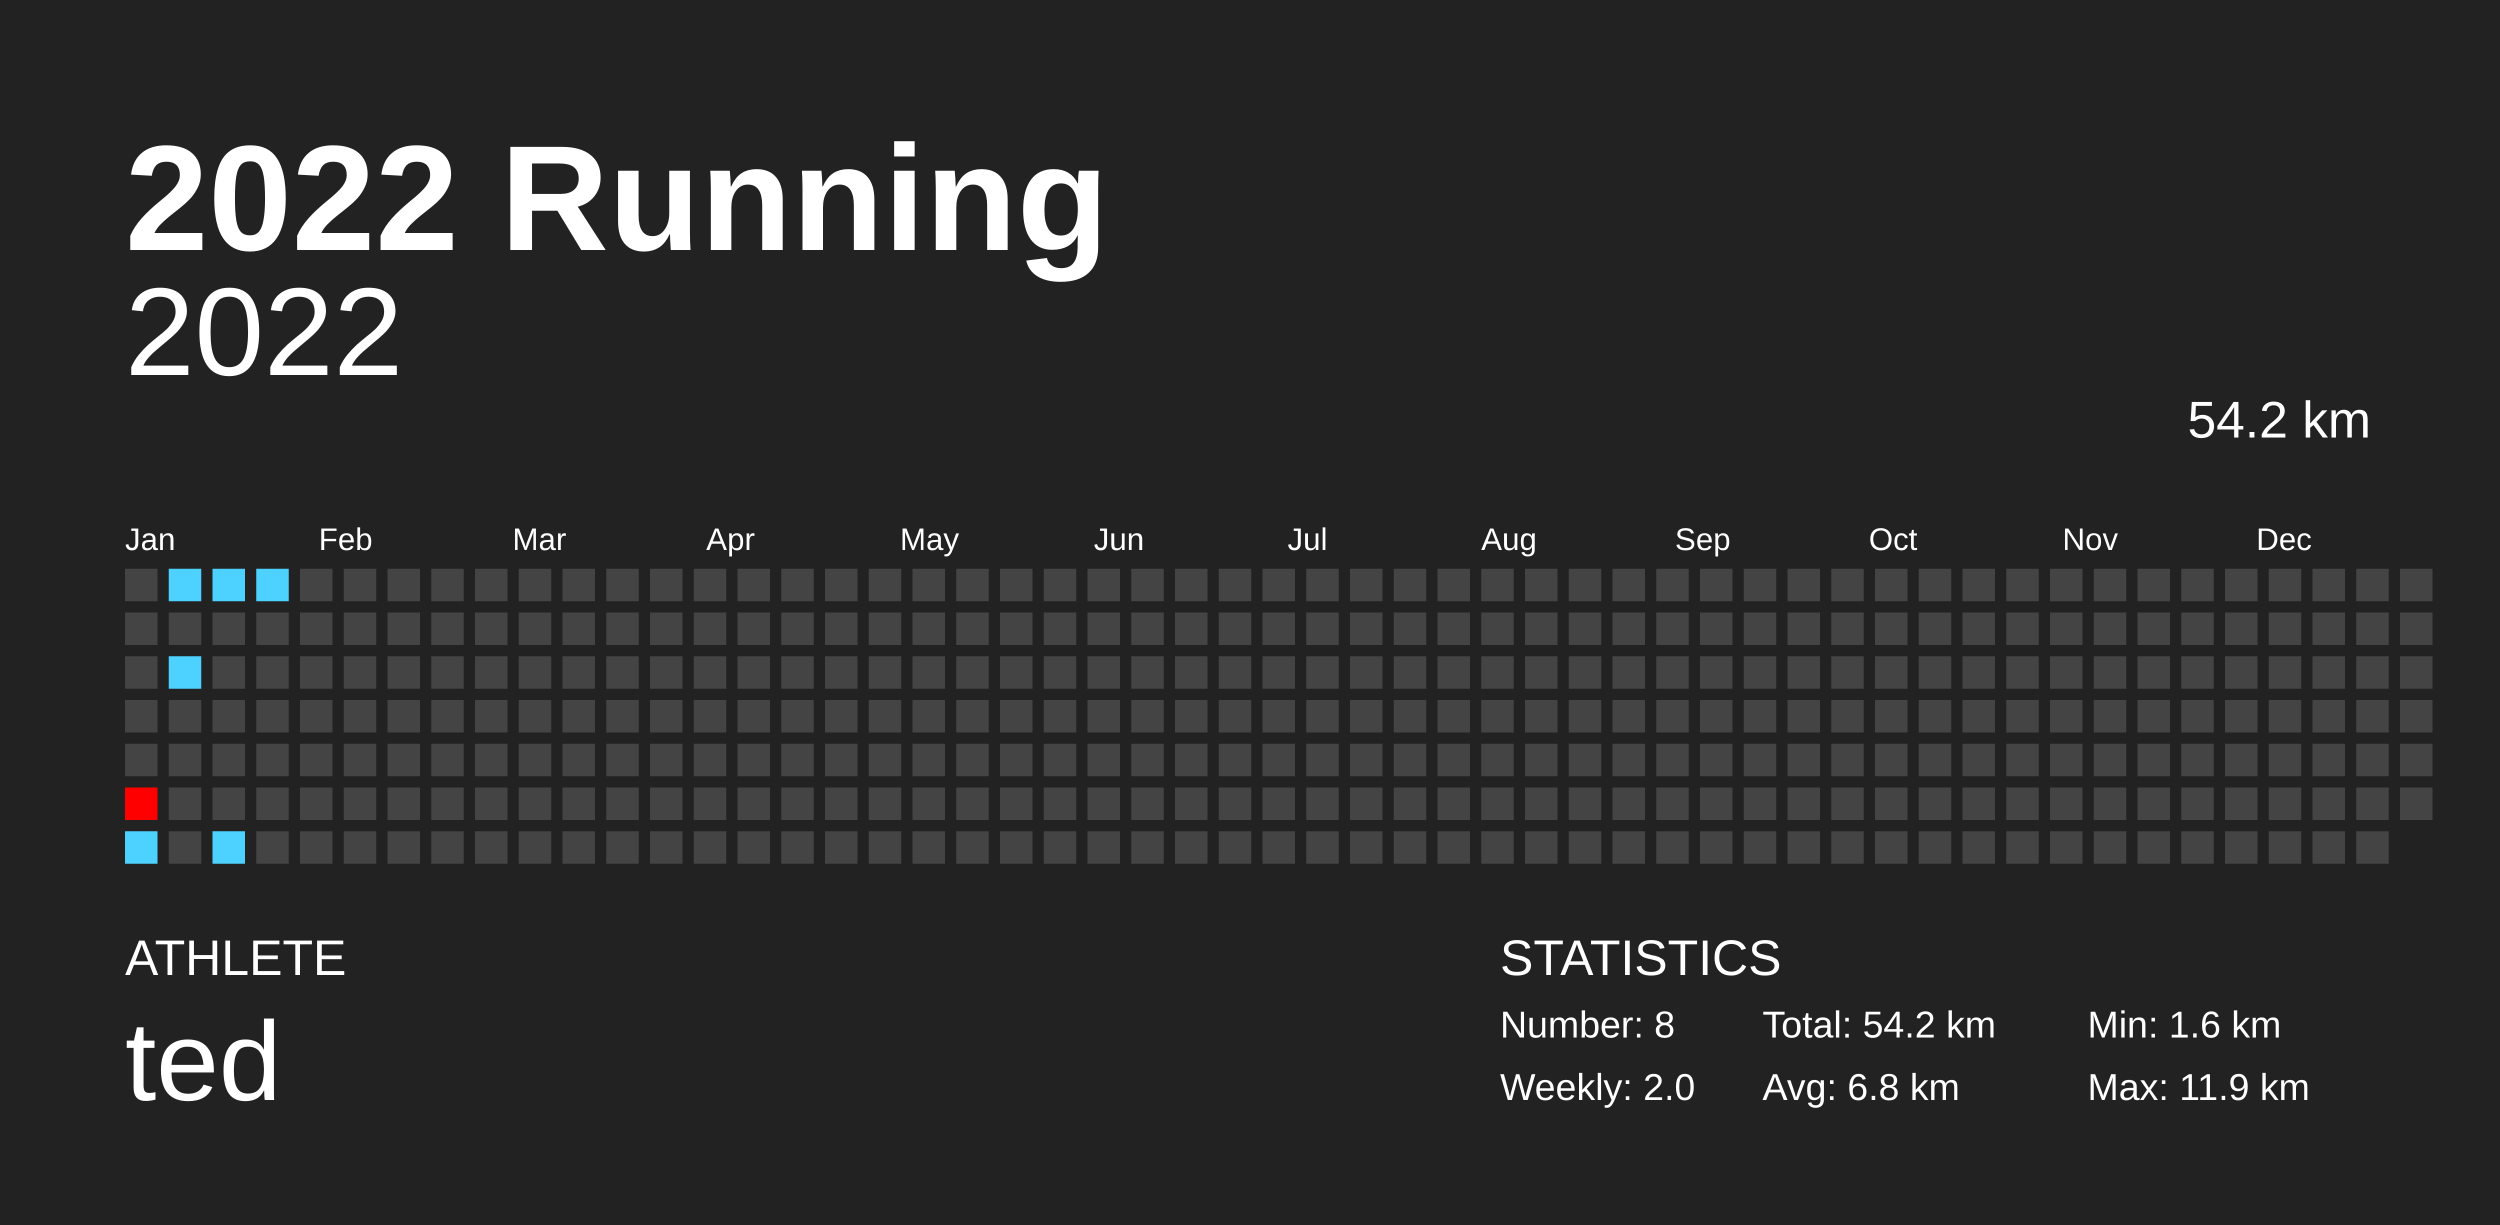
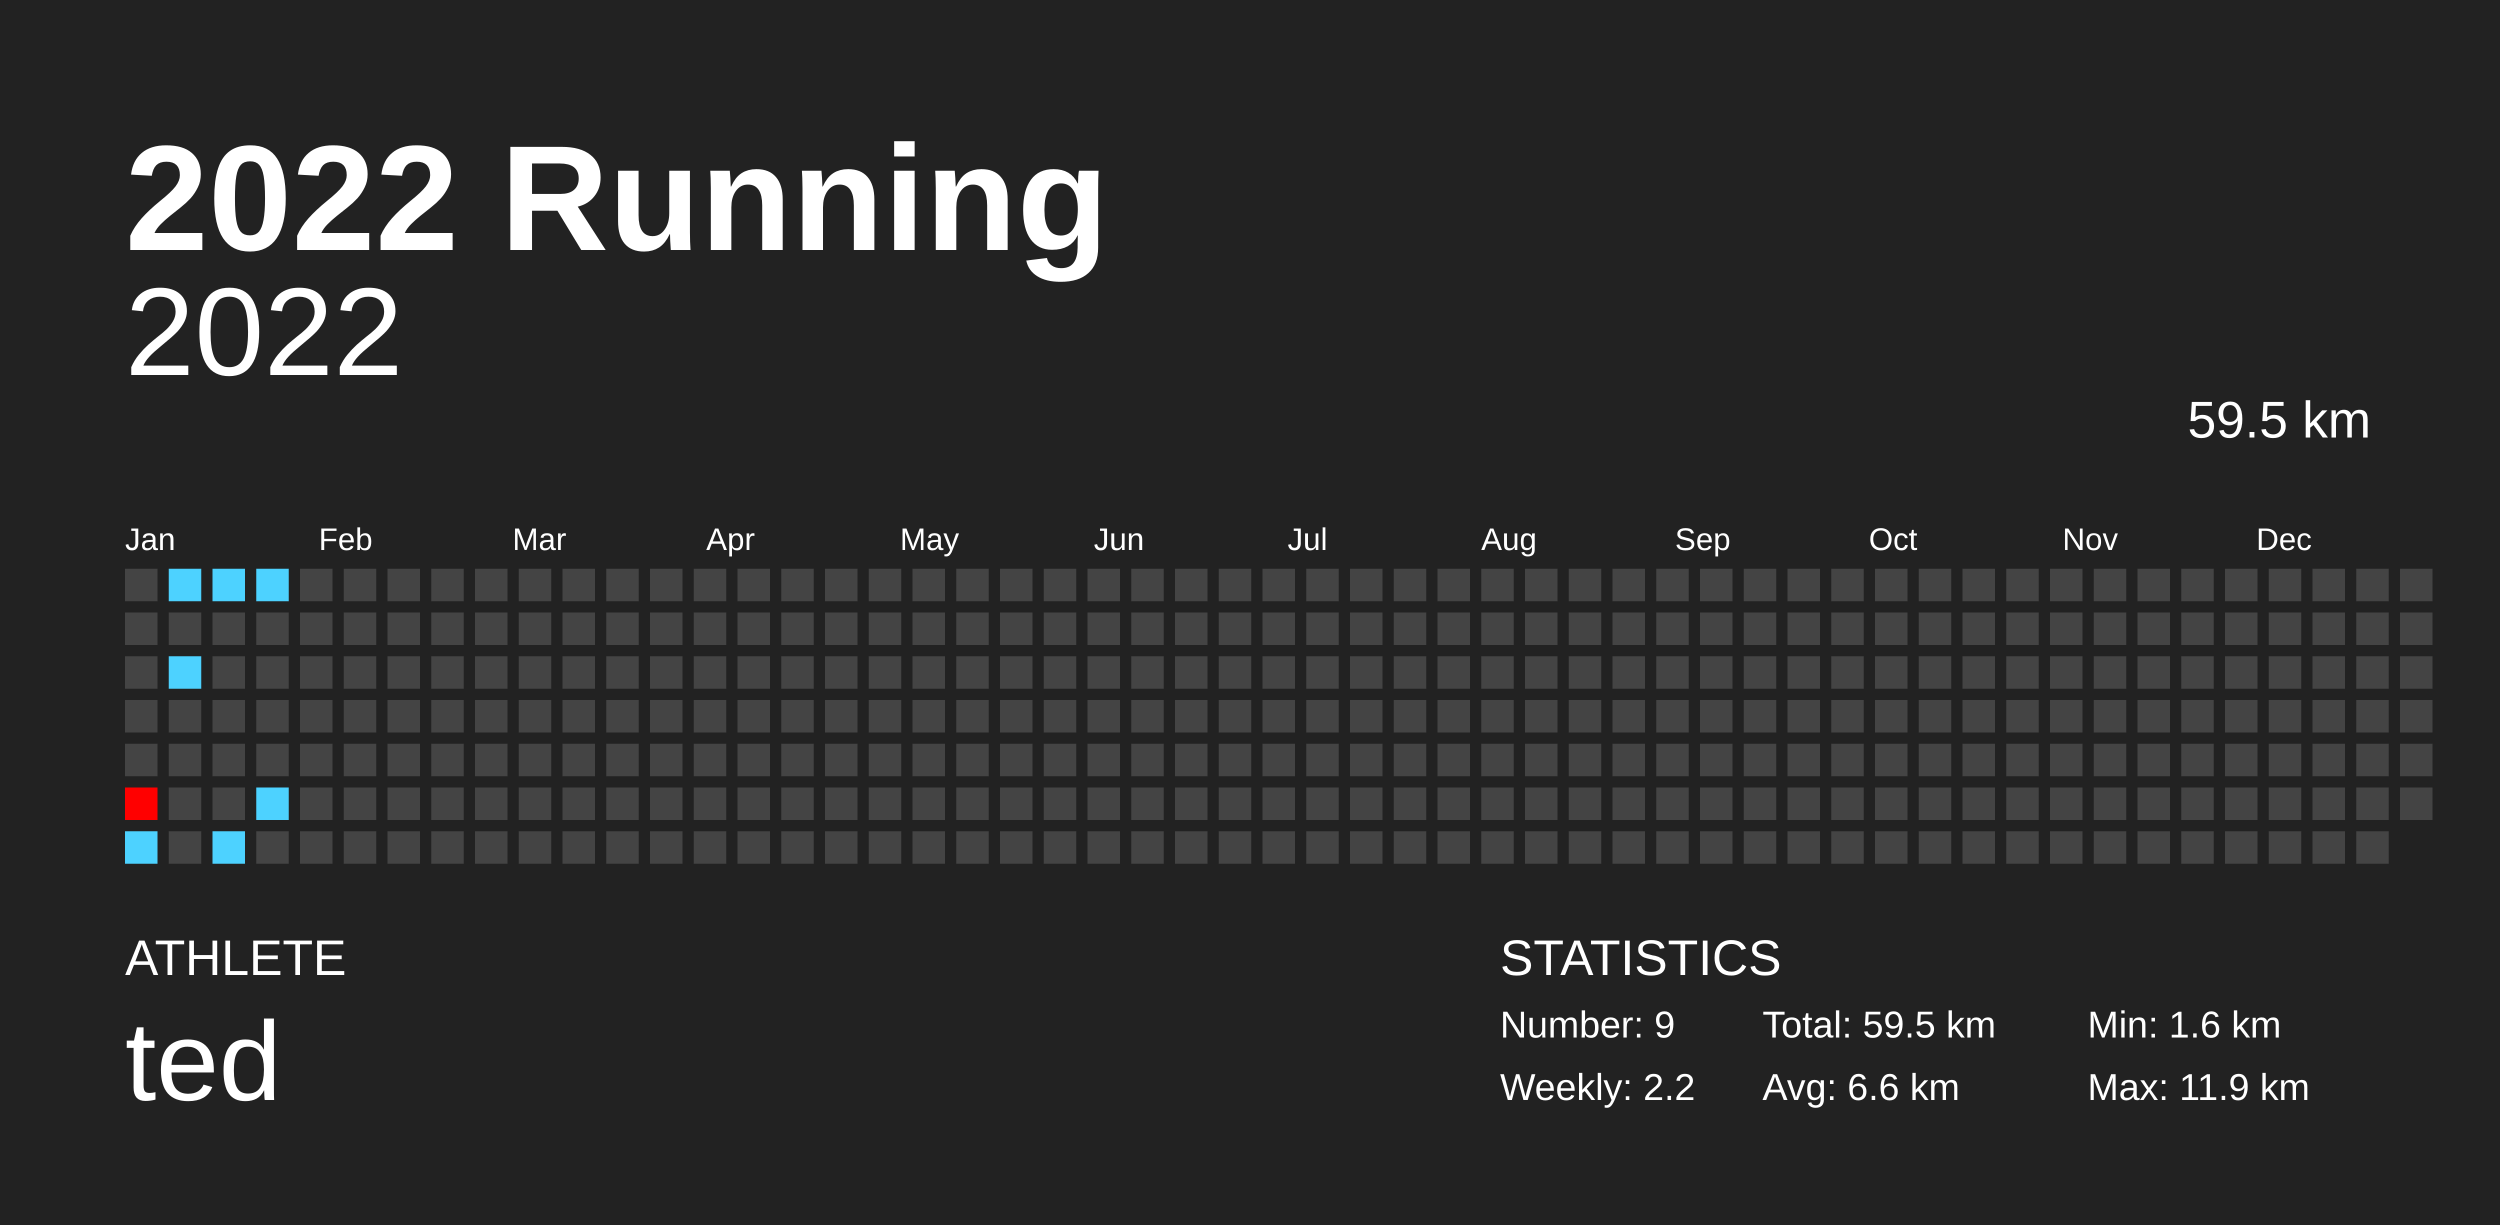
<svg xmlns="http://www.w3.org/2000/svg" baseProfile="full" height="98mm" version="1.1" viewBox="0,0,200,98" width="200mm">
  <defs />
  <rect fill="#222222" height="98" width="200" x="0" y="0" />
  <text fill="#FFFFFF" style="font-size:12px; font-family:Arial; font-weight:bold;" x="10" y="20">2022 Running</text>
  <text fill="#FFFFFF" style="font-size:4px; font-family:Arial" x="10" y="78">ATHLETE</text>
  <text fill="#FFFFFF" style="font-size:9px; font-family:Arial" x="10" y="88">ted</text>
  <text fill="#FFFFFF" style="font-size:4px; font-family:Arial" x="120" y="78">STATISTICS</text>
-   <text fill="#FFFFFF" style="font-size:3px; font-family:Arial" x="120" y="83">Number: 8</text>
-   <text fill="#FFFFFF" style="font-size:3px; font-family:Arial" x="120" y="88">Weekly: 2.0</text>
-   <text fill="#FFFFFF" style="font-size:3px; font-family:Arial" x="141" y="83">Total: 54.2 km</text>
-   <text fill="#FFFFFF" style="font-size:3px; font-family:Arial" x="141" y="88">Avg: 6.8 km</text>
+   <text fill="#FFFFFF" style="font-size:3px; font-family:Arial" x="120" y="83">Number: 9</text>
+   <text fill="#FFFFFF" style="font-size:3px; font-family:Arial" x="120" y="88">Weekly: 2.2</text>
+   <text fill="#FFFFFF" style="font-size:3px; font-family:Arial" x="141" y="83">Total: 59.5 km</text>
+   <text fill="#FFFFFF" style="font-size:3px; font-family:Arial" x="141" y="88">Avg: 6.6 km</text>
  <text fill="#FFFFFF" style="font-size:3px; font-family:Arial" x="167" y="83">Min: 1.6 km</text>
  <text fill="#FFFFFF" style="font-size:3px; font-family:Arial" x="167" y="88">Max: 11.9 km</text>
  <text alignment-baseline="hanging" fill="#FFFFFF" style="font-size:10.0px; font-family:Arial;" x="10" y="30">2022</text>
-   <text alignment-baseline="hanging" fill="#FFFFFF" style="font-size:4.125px; font-family:Arial;" x="175" y="35">54.2 km</text>
+   <text alignment-baseline="hanging" fill="#FFFFFF" style="font-size:4.125px; font-family:Arial;" x="175" y="35">59.5 km</text>
  <text fill="#FFFFFF" style="font-size:2.5px; font-family:Arial" x="10.0" y="44">Jan</text>
  <text fill="#FFFFFF" style="font-size:2.5px; font-family:Arial" x="25.5" y="44">Feb</text>
  <text fill="#FFFFFF" style="font-size:2.5px; font-family:Arial" x="41.0" y="44">Mar</text>
  <text fill="#FFFFFF" style="font-size:2.5px; font-family:Arial" x="56.5" y="44">Apr</text>
  <text fill="#FFFFFF" style="font-size:2.5px; font-family:Arial" x="72.0" y="44">May</text>
  <text fill="#FFFFFF" style="font-size:2.5px; font-family:Arial" x="87.5" y="44">Jun</text>
  <text fill="#FFFFFF" style="font-size:2.5px; font-family:Arial" x="103.0" y="44">Jul</text>
  <text fill="#FFFFFF" style="font-size:2.5px; font-family:Arial" x="118.5" y="44">Aug</text>
  <text fill="#FFFFFF" style="font-size:2.5px; font-family:Arial" x="134.0" y="44">Sep</text>
  <text fill="#FFFFFF" style="font-size:2.5px; font-family:Arial" x="149.5" y="44">Oct</text>
  <text fill="#FFFFFF" style="font-size:2.5px; font-family:Arial" x="165.0" y="44">Nov</text>
  <text fill="#FFFFFF" style="font-size:2.5px; font-family:Arial" x="180.5" y="44">Dec</text>
  <rect fill="#444444" height="2.6" width="2.6" x="10.0" y="45.5" />
  <rect fill="#444444" height="2.6" width="2.6" x="10.0" y="49.0" />
  <rect fill="#444444" height="2.6" width="2.6" x="10.0" y="52.5" />
  <rect fill="#444444" height="2.6" width="2.6" x="10.0" y="56.0" />
  <rect fill="#444444" height="2.6" width="2.6" x="10.0" y="59.5" />
  <rect fill="#ff0000" height="2.6" width="2.6" x="10.0" y="63.0" />
  <rect fill="#4dd2ff" height="2.6" width="2.6" x="10.0" y="66.5" />
  <rect fill="#4dd2ff" height="2.6" width="2.6" x="13.5" y="45.5" />
  <rect fill="#444444" height="2.6" width="2.6" x="13.5" y="49.0" />
  <rect fill="#4dd2ff" height="2.6" width="2.6" x="13.5" y="52.5" />
  <rect fill="#444444" height="2.6" width="2.6" x="13.5" y="56.0" />
  <rect fill="#444444" height="2.6" width="2.6" x="13.5" y="59.5" />
  <rect fill="#444444" height="2.6" width="2.6" x="13.5" y="63.0" />
  <rect fill="#444444" height="2.6" width="2.6" x="13.5" y="66.5" />
  <rect fill="#4dd2ff" height="2.6" width="2.6" x="17.0" y="45.5" />
  <rect fill="#444444" height="2.6" width="2.6" x="17.0" y="49.0" />
  <rect fill="#444444" height="2.6" width="2.6" x="17.0" y="52.5" />
  <rect fill="#444444" height="2.6" width="2.6" x="17.0" y="56.0" />
  <rect fill="#444444" height="2.6" width="2.6" x="17.0" y="59.5" />
  <rect fill="#444444" height="2.6" width="2.6" x="17.0" y="63.0" />
  <rect fill="#4dd2ff" height="2.6" width="2.6" x="17.0" y="66.5" />
  <rect fill="#4dd2ff" height="2.6" width="2.6" x="20.5" y="45.5" />
  <rect fill="#444444" height="2.6" width="2.6" x="20.5" y="49.0" />
  <rect fill="#444444" height="2.6" width="2.6" x="20.5" y="52.5" />
  <rect fill="#444444" height="2.6" width="2.6" x="20.5" y="56.0" />
  <rect fill="#444444" height="2.6" width="2.6" x="20.5" y="59.5" />
-   <rect fill="#444444" height="2.6" width="2.6" x="20.5" y="63.0" />
+   <rect fill="#4dd2ff" height="2.6" width="2.6" x="20.5" y="63.0" />
  <rect fill="#444444" height="2.6" width="2.6" x="20.5" y="66.5" />
  <rect fill="#444444" height="2.6" width="2.6" x="24.0" y="45.5" />
  <rect fill="#444444" height="2.6" width="2.6" x="24.0" y="49.0" />
  <rect fill="#444444" height="2.6" width="2.6" x="24.0" y="52.5" />
  <rect fill="#444444" height="2.6" width="2.6" x="24.0" y="56.0" />
  <rect fill="#444444" height="2.6" width="2.6" x="24.0" y="59.5" />
  <rect fill="#444444" height="2.6" width="2.6" x="24.0" y="63.0" />
  <rect fill="#444444" height="2.6" width="2.6" x="24.0" y="66.5" />
  <rect fill="#444444" height="2.6" width="2.6" x="27.5" y="45.5" />
  <rect fill="#444444" height="2.6" width="2.6" x="27.5" y="49.0" />
  <rect fill="#444444" height="2.6" width="2.6" x="27.5" y="52.5" />
  <rect fill="#444444" height="2.6" width="2.6" x="27.5" y="56.0" />
  <rect fill="#444444" height="2.6" width="2.6" x="27.5" y="59.5" />
  <rect fill="#444444" height="2.6" width="2.6" x="27.5" y="63.0" />
  <rect fill="#444444" height="2.6" width="2.6" x="27.5" y="66.5" />
  <rect fill="#444444" height="2.6" width="2.6" x="31.0" y="45.5" />
  <rect fill="#444444" height="2.6" width="2.6" x="31.0" y="49.0" />
  <rect fill="#444444" height="2.6" width="2.6" x="31.0" y="52.5" />
  <rect fill="#444444" height="2.6" width="2.6" x="31.0" y="56.0" />
  <rect fill="#444444" height="2.6" width="2.6" x="31.0" y="59.5" />
  <rect fill="#444444" height="2.6" width="2.6" x="31.0" y="63.0" />
  <rect fill="#444444" height="2.6" width="2.6" x="31.0" y="66.5" />
  <rect fill="#444444" height="2.6" width="2.6" x="34.5" y="45.5" />
  <rect fill="#444444" height="2.6" width="2.6" x="34.5" y="49.0" />
  <rect fill="#444444" height="2.6" width="2.6" x="34.5" y="52.5" />
  <rect fill="#444444" height="2.6" width="2.6" x="34.5" y="56.0" />
  <rect fill="#444444" height="2.6" width="2.6" x="34.5" y="59.5" />
  <rect fill="#444444" height="2.6" width="2.6" x="34.5" y="63.0" />
  <rect fill="#444444" height="2.6" width="2.6" x="34.5" y="66.5" />
  <rect fill="#444444" height="2.6" width="2.6" x="38.0" y="45.5" />
  <rect fill="#444444" height="2.6" width="2.6" x="38.0" y="49.0" />
  <rect fill="#444444" height="2.6" width="2.6" x="38.0" y="52.5" />
  <rect fill="#444444" height="2.6" width="2.6" x="38.0" y="56.0" />
  <rect fill="#444444" height="2.6" width="2.6" x="38.0" y="59.5" />
  <rect fill="#444444" height="2.6" width="2.6" x="38.0" y="63.0" />
  <rect fill="#444444" height="2.6" width="2.6" x="38.0" y="66.5" />
  <rect fill="#444444" height="2.6" width="2.6" x="41.5" y="45.5" />
  <rect fill="#444444" height="2.6" width="2.6" x="41.5" y="49.0" />
  <rect fill="#444444" height="2.6" width="2.6" x="41.5" y="52.5" />
  <rect fill="#444444" height="2.6" width="2.6" x="41.5" y="56.0" />
  <rect fill="#444444" height="2.6" width="2.6" x="41.5" y="59.5" />
  <rect fill="#444444" height="2.6" width="2.6" x="41.5" y="63.0" />
  <rect fill="#444444" height="2.6" width="2.6" x="41.5" y="66.5" />
  <rect fill="#444444" height="2.6" width="2.6" x="45.0" y="45.5" />
  <rect fill="#444444" height="2.6" width="2.6" x="45.0" y="49.0" />
  <rect fill="#444444" height="2.6" width="2.6" x="45.0" y="52.5" />
  <rect fill="#444444" height="2.6" width="2.6" x="45.0" y="56.0" />
  <rect fill="#444444" height="2.6" width="2.6" x="45.0" y="59.5" />
  <rect fill="#444444" height="2.6" width="2.6" x="45.0" y="63.0" />
  <rect fill="#444444" height="2.6" width="2.6" x="45.0" y="66.5" />
  <rect fill="#444444" height="2.6" width="2.6" x="48.5" y="45.5" />
  <rect fill="#444444" height="2.6" width="2.6" x="48.5" y="49.0" />
  <rect fill="#444444" height="2.6" width="2.6" x="48.5" y="52.5" />
  <rect fill="#444444" height="2.6" width="2.6" x="48.5" y="56.0" />
  <rect fill="#444444" height="2.6" width="2.6" x="48.5" y="59.5" />
  <rect fill="#444444" height="2.6" width="2.6" x="48.5" y="63.0" />
  <rect fill="#444444" height="2.6" width="2.6" x="48.5" y="66.5" />
  <rect fill="#444444" height="2.6" width="2.6" x="52.0" y="45.5" />
  <rect fill="#444444" height="2.6" width="2.6" x="52.0" y="49.0" />
  <rect fill="#444444" height="2.6" width="2.6" x="52.0" y="52.5" />
  <rect fill="#444444" height="2.6" width="2.6" x="52.0" y="56.0" />
  <rect fill="#444444" height="2.6" width="2.6" x="52.0" y="59.5" />
  <rect fill="#444444" height="2.6" width="2.6" x="52.0" y="63.0" />
  <rect fill="#444444" height="2.6" width="2.6" x="52.0" y="66.5" />
  <rect fill="#444444" height="2.6" width="2.6" x="55.5" y="45.5" />
  <rect fill="#444444" height="2.6" width="2.6" x="55.5" y="49.0" />
  <rect fill="#444444" height="2.6" width="2.6" x="55.5" y="52.5" />
  <rect fill="#444444" height="2.6" width="2.6" x="55.5" y="56.0" />
  <rect fill="#444444" height="2.6" width="2.6" x="55.5" y="59.5" />
  <rect fill="#444444" height="2.6" width="2.6" x="55.5" y="63.0" />
  <rect fill="#444444" height="2.6" width="2.6" x="55.5" y="66.5" />
  <rect fill="#444444" height="2.6" width="2.6" x="59.0" y="45.5" />
  <rect fill="#444444" height="2.6" width="2.6" x="59.0" y="49.0" />
  <rect fill="#444444" height="2.6" width="2.6" x="59.0" y="52.5" />
  <rect fill="#444444" height="2.6" width="2.6" x="59.0" y="56.0" />
  <rect fill="#444444" height="2.6" width="2.6" x="59.0" y="59.5" />
  <rect fill="#444444" height="2.6" width="2.6" x="59.0" y="63.0" />
  <rect fill="#444444" height="2.6" width="2.6" x="59.0" y="66.5" />
  <rect fill="#444444" height="2.6" width="2.6" x="62.5" y="45.5" />
  <rect fill="#444444" height="2.6" width="2.6" x="62.5" y="49.0" />
  <rect fill="#444444" height="2.6" width="2.6" x="62.5" y="52.5" />
  <rect fill="#444444" height="2.6" width="2.6" x="62.5" y="56.0" />
  <rect fill="#444444" height="2.6" width="2.6" x="62.5" y="59.5" />
  <rect fill="#444444" height="2.6" width="2.6" x="62.5" y="63.0" />
  <rect fill="#444444" height="2.6" width="2.6" x="62.5" y="66.5" />
  <rect fill="#444444" height="2.6" width="2.6" x="66.0" y="45.5" />
  <rect fill="#444444" height="2.6" width="2.6" x="66.0" y="49.0" />
  <rect fill="#444444" height="2.6" width="2.6" x="66.0" y="52.5" />
  <rect fill="#444444" height="2.6" width="2.6" x="66.0" y="56.0" />
  <rect fill="#444444" height="2.6" width="2.6" x="66.0" y="59.5" />
  <rect fill="#444444" height="2.6" width="2.6" x="66.0" y="63.0" />
  <rect fill="#444444" height="2.6" width="2.6" x="66.0" y="66.5" />
  <rect fill="#444444" height="2.6" width="2.6" x="69.5" y="45.5" />
  <rect fill="#444444" height="2.6" width="2.6" x="69.5" y="49.0" />
  <rect fill="#444444" height="2.6" width="2.6" x="69.5" y="52.5" />
  <rect fill="#444444" height="2.6" width="2.6" x="69.5" y="56.0" />
  <rect fill="#444444" height="2.6" width="2.6" x="69.5" y="59.5" />
  <rect fill="#444444" height="2.6" width="2.6" x="69.5" y="63.0" />
  <rect fill="#444444" height="2.6" width="2.6" x="69.5" y="66.5" />
  <rect fill="#444444" height="2.6" width="2.6" x="73.0" y="45.5" />
  <rect fill="#444444" height="2.6" width="2.6" x="73.0" y="49.0" />
  <rect fill="#444444" height="2.6" width="2.6" x="73.0" y="52.5" />
  <rect fill="#444444" height="2.6" width="2.6" x="73.0" y="56.0" />
  <rect fill="#444444" height="2.6" width="2.6" x="73.0" y="59.5" />
  <rect fill="#444444" height="2.6" width="2.6" x="73.0" y="63.0" />
  <rect fill="#444444" height="2.6" width="2.6" x="73.0" y="66.5" />
  <rect fill="#444444" height="2.6" width="2.6" x="76.5" y="45.5" />
  <rect fill="#444444" height="2.6" width="2.6" x="76.5" y="49.0" />
  <rect fill="#444444" height="2.6" width="2.6" x="76.5" y="52.5" />
  <rect fill="#444444" height="2.6" width="2.6" x="76.5" y="56.0" />
  <rect fill="#444444" height="2.6" width="2.6" x="76.5" y="59.5" />
  <rect fill="#444444" height="2.6" width="2.6" x="76.5" y="63.0" />
  <rect fill="#444444" height="2.6" width="2.6" x="76.5" y="66.5" />
  <rect fill="#444444" height="2.6" width="2.6" x="80.0" y="45.5" />
  <rect fill="#444444" height="2.6" width="2.6" x="80.0" y="49.0" />
  <rect fill="#444444" height="2.6" width="2.6" x="80.0" y="52.5" />
  <rect fill="#444444" height="2.6" width="2.6" x="80.0" y="56.0" />
  <rect fill="#444444" height="2.6" width="2.6" x="80.0" y="59.5" />
  <rect fill="#444444" height="2.6" width="2.6" x="80.0" y="63.0" />
  <rect fill="#444444" height="2.6" width="2.6" x="80.0" y="66.5" />
  <rect fill="#444444" height="2.6" width="2.6" x="83.5" y="45.5" />
  <rect fill="#444444" height="2.6" width="2.6" x="83.5" y="49.0" />
  <rect fill="#444444" height="2.6" width="2.6" x="83.5" y="52.5" />
  <rect fill="#444444" height="2.6" width="2.6" x="83.5" y="56.0" />
  <rect fill="#444444" height="2.6" width="2.6" x="83.5" y="59.5" />
  <rect fill="#444444" height="2.6" width="2.6" x="83.5" y="63.0" />
  <rect fill="#444444" height="2.6" width="2.6" x="83.5" y="66.5" />
  <rect fill="#444444" height="2.6" width="2.6" x="87.0" y="45.5" />
  <rect fill="#444444" height="2.6" width="2.6" x="87.0" y="49.0" />
  <rect fill="#444444" height="2.6" width="2.6" x="87.0" y="52.5" />
  <rect fill="#444444" height="2.6" width="2.6" x="87.0" y="56.0" />
  <rect fill="#444444" height="2.6" width="2.6" x="87.0" y="59.5" />
  <rect fill="#444444" height="2.6" width="2.6" x="87.0" y="63.0" />
  <rect fill="#444444" height="2.6" width="2.6" x="87.0" y="66.5" />
  <rect fill="#444444" height="2.6" width="2.6" x="90.5" y="45.5" />
  <rect fill="#444444" height="2.6" width="2.6" x="90.5" y="49.0" />
  <rect fill="#444444" height="2.6" width="2.6" x="90.5" y="52.5" />
  <rect fill="#444444" height="2.6" width="2.6" x="90.5" y="56.0" />
  <rect fill="#444444" height="2.6" width="2.6" x="90.5" y="59.5" />
  <rect fill="#444444" height="2.6" width="2.6" x="90.5" y="63.0" />
  <rect fill="#444444" height="2.6" width="2.6" x="90.5" y="66.5" />
  <rect fill="#444444" height="2.6" width="2.6" x="94.0" y="45.5" />
  <rect fill="#444444" height="2.6" width="2.6" x="94.0" y="49.0" />
  <rect fill="#444444" height="2.6" width="2.6" x="94.0" y="52.5" />
  <rect fill="#444444" height="2.6" width="2.6" x="94.0" y="56.0" />
  <rect fill="#444444" height="2.6" width="2.6" x="94.0" y="59.5" />
  <rect fill="#444444" height="2.6" width="2.6" x="94.0" y="63.0" />
  <rect fill="#444444" height="2.6" width="2.6" x="94.0" y="66.5" />
  <rect fill="#444444" height="2.6" width="2.6" x="97.5" y="45.5" />
  <rect fill="#444444" height="2.6" width="2.6" x="97.5" y="49.0" />
  <rect fill="#444444" height="2.6" width="2.6" x="97.5" y="52.5" />
  <rect fill="#444444" height="2.6" width="2.6" x="97.5" y="56.0" />
  <rect fill="#444444" height="2.6" width="2.6" x="97.5" y="59.5" />
  <rect fill="#444444" height="2.6" width="2.6" x="97.5" y="63.0" />
  <rect fill="#444444" height="2.6" width="2.6" x="97.5" y="66.5" />
  <rect fill="#444444" height="2.6" width="2.6" x="101.0" y="45.5" />
  <rect fill="#444444" height="2.6" width="2.6" x="101.0" y="49.0" />
  <rect fill="#444444" height="2.6" width="2.6" x="101.0" y="52.5" />
  <rect fill="#444444" height="2.6" width="2.6" x="101.0" y="56.0" />
  <rect fill="#444444" height="2.6" width="2.6" x="101.0" y="59.5" />
  <rect fill="#444444" height="2.6" width="2.6" x="101.0" y="63.0" />
  <rect fill="#444444" height="2.6" width="2.6" x="101.0" y="66.5" />
  <rect fill="#444444" height="2.6" width="2.6" x="104.5" y="45.5" />
  <rect fill="#444444" height="2.6" width="2.6" x="104.5" y="49.0" />
  <rect fill="#444444" height="2.6" width="2.6" x="104.5" y="52.5" />
  <rect fill="#444444" height="2.6" width="2.6" x="104.5" y="56.0" />
  <rect fill="#444444" height="2.6" width="2.6" x="104.5" y="59.5" />
  <rect fill="#444444" height="2.6" width="2.6" x="104.5" y="63.0" />
  <rect fill="#444444" height="2.6" width="2.6" x="104.5" y="66.5" />
  <rect fill="#444444" height="2.6" width="2.6" x="108.0" y="45.5" />
  <rect fill="#444444" height="2.6" width="2.6" x="108.0" y="49.0" />
  <rect fill="#444444" height="2.6" width="2.6" x="108.0" y="52.5" />
  <rect fill="#444444" height="2.6" width="2.6" x="108.0" y="56.0" />
  <rect fill="#444444" height="2.6" width="2.6" x="108.0" y="59.5" />
  <rect fill="#444444" height="2.6" width="2.6" x="108.0" y="63.0" />
  <rect fill="#444444" height="2.6" width="2.6" x="108.0" y="66.5" />
  <rect fill="#444444" height="2.6" width="2.6" x="111.5" y="45.5" />
  <rect fill="#444444" height="2.6" width="2.6" x="111.5" y="49.0" />
  <rect fill="#444444" height="2.6" width="2.6" x="111.5" y="52.5" />
  <rect fill="#444444" height="2.6" width="2.6" x="111.5" y="56.0" />
  <rect fill="#444444" height="2.6" width="2.6" x="111.5" y="59.5" />
  <rect fill="#444444" height="2.6" width="2.6" x="111.5" y="63.0" />
  <rect fill="#444444" height="2.6" width="2.6" x="111.5" y="66.5" />
  <rect fill="#444444" height="2.6" width="2.6" x="115.0" y="45.5" />
  <rect fill="#444444" height="2.6" width="2.6" x="115.0" y="49.0" />
  <rect fill="#444444" height="2.6" width="2.6" x="115.0" y="52.5" />
  <rect fill="#444444" height="2.6" width="2.6" x="115.0" y="56.0" />
  <rect fill="#444444" height="2.6" width="2.6" x="115.0" y="59.5" />
  <rect fill="#444444" height="2.6" width="2.6" x="115.0" y="63.0" />
  <rect fill="#444444" height="2.6" width="2.6" x="115.0" y="66.5" />
  <rect fill="#444444" height="2.6" width="2.6" x="118.5" y="45.5" />
  <rect fill="#444444" height="2.6" width="2.6" x="118.5" y="49.0" />
  <rect fill="#444444" height="2.6" width="2.6" x="118.5" y="52.5" />
  <rect fill="#444444" height="2.6" width="2.6" x="118.5" y="56.0" />
  <rect fill="#444444" height="2.6" width="2.6" x="118.5" y="59.5" />
  <rect fill="#444444" height="2.6" width="2.6" x="118.5" y="63.0" />
  <rect fill="#444444" height="2.6" width="2.6" x="118.5" y="66.5" />
  <rect fill="#444444" height="2.6" width="2.6" x="122.0" y="45.5" />
  <rect fill="#444444" height="2.6" width="2.6" x="122.0" y="49.0" />
  <rect fill="#444444" height="2.6" width="2.6" x="122.0" y="52.5" />
  <rect fill="#444444" height="2.6" width="2.6" x="122.0" y="56.0" />
  <rect fill="#444444" height="2.6" width="2.6" x="122.0" y="59.5" />
  <rect fill="#444444" height="2.6" width="2.6" x="122.0" y="63.0" />
  <rect fill="#444444" height="2.6" width="2.6" x="122.0" y="66.5" />
  <rect fill="#444444" height="2.6" width="2.6" x="125.5" y="45.5" />
  <rect fill="#444444" height="2.6" width="2.6" x="125.5" y="49.0" />
  <rect fill="#444444" height="2.6" width="2.6" x="125.5" y="52.5" />
  <rect fill="#444444" height="2.6" width="2.6" x="125.5" y="56.0" />
  <rect fill="#444444" height="2.6" width="2.6" x="125.5" y="59.5" />
  <rect fill="#444444" height="2.6" width="2.6" x="125.5" y="63.0" />
  <rect fill="#444444" height="2.6" width="2.6" x="125.5" y="66.5" />
  <rect fill="#444444" height="2.6" width="2.6" x="129.0" y="45.5" />
  <rect fill="#444444" height="2.6" width="2.6" x="129.0" y="49.0" />
  <rect fill="#444444" height="2.6" width="2.6" x="129.0" y="52.5" />
  <rect fill="#444444" height="2.6" width="2.6" x="129.0" y="56.0" />
  <rect fill="#444444" height="2.6" width="2.6" x="129.0" y="59.5" />
  <rect fill="#444444" height="2.6" width="2.6" x="129.0" y="63.0" />
  <rect fill="#444444" height="2.6" width="2.6" x="129.0" y="66.5" />
  <rect fill="#444444" height="2.6" width="2.6" x="132.5" y="45.5" />
  <rect fill="#444444" height="2.6" width="2.6" x="132.5" y="49.0" />
  <rect fill="#444444" height="2.6" width="2.6" x="132.5" y="52.5" />
  <rect fill="#444444" height="2.6" width="2.6" x="132.5" y="56.0" />
  <rect fill="#444444" height="2.6" width="2.6" x="132.5" y="59.5" />
  <rect fill="#444444" height="2.6" width="2.6" x="132.5" y="63.0" />
  <rect fill="#444444" height="2.6" width="2.6" x="132.5" y="66.5" />
  <rect fill="#444444" height="2.6" width="2.6" x="136.0" y="45.5" />
  <rect fill="#444444" height="2.6" width="2.6" x="136.0" y="49.0" />
  <rect fill="#444444" height="2.6" width="2.6" x="136.0" y="52.5" />
  <rect fill="#444444" height="2.6" width="2.6" x="136.0" y="56.0" />
  <rect fill="#444444" height="2.6" width="2.6" x="136.0" y="59.5" />
  <rect fill="#444444" height="2.6" width="2.6" x="136.0" y="63.0" />
  <rect fill="#444444" height="2.6" width="2.6" x="136.0" y="66.5" />
  <rect fill="#444444" height="2.6" width="2.6" x="139.5" y="45.5" />
  <rect fill="#444444" height="2.6" width="2.6" x="139.5" y="49.0" />
  <rect fill="#444444" height="2.6" width="2.6" x="139.5" y="52.5" />
  <rect fill="#444444" height="2.6" width="2.6" x="139.5" y="56.0" />
  <rect fill="#444444" height="2.6" width="2.6" x="139.5" y="59.5" />
  <rect fill="#444444" height="2.6" width="2.6" x="139.5" y="63.0" />
  <rect fill="#444444" height="2.6" width="2.6" x="139.5" y="66.5" />
  <rect fill="#444444" height="2.6" width="2.6" x="143.0" y="45.5" />
  <rect fill="#444444" height="2.6" width="2.6" x="143.0" y="49.0" />
  <rect fill="#444444" height="2.6" width="2.6" x="143.0" y="52.5" />
  <rect fill="#444444" height="2.6" width="2.6" x="143.0" y="56.0" />
  <rect fill="#444444" height="2.6" width="2.6" x="143.0" y="59.5" />
  <rect fill="#444444" height="2.6" width="2.6" x="143.0" y="63.0" />
  <rect fill="#444444" height="2.6" width="2.6" x="143.0" y="66.5" />
  <rect fill="#444444" height="2.6" width="2.6" x="146.5" y="45.5" />
  <rect fill="#444444" height="2.6" width="2.6" x="146.5" y="49.0" />
  <rect fill="#444444" height="2.6" width="2.6" x="146.5" y="52.5" />
  <rect fill="#444444" height="2.6" width="2.6" x="146.5" y="56.0" />
  <rect fill="#444444" height="2.6" width="2.6" x="146.5" y="59.5" />
  <rect fill="#444444" height="2.6" width="2.6" x="146.5" y="63.0" />
  <rect fill="#444444" height="2.6" width="2.6" x="146.5" y="66.5" />
  <rect fill="#444444" height="2.6" width="2.6" x="150.0" y="45.5" />
  <rect fill="#444444" height="2.6" width="2.6" x="150.0" y="49.0" />
  <rect fill="#444444" height="2.6" width="2.6" x="150.0" y="52.5" />
  <rect fill="#444444" height="2.6" width="2.6" x="150.0" y="56.0" />
  <rect fill="#444444" height="2.6" width="2.6" x="150.0" y="59.5" />
  <rect fill="#444444" height="2.6" width="2.6" x="150.0" y="63.0" />
  <rect fill="#444444" height="2.6" width="2.6" x="150.0" y="66.5" />
  <rect fill="#444444" height="2.6" width="2.6" x="153.5" y="45.5" />
  <rect fill="#444444" height="2.6" width="2.6" x="153.5" y="49.0" />
  <rect fill="#444444" height="2.6" width="2.6" x="153.5" y="52.5" />
  <rect fill="#444444" height="2.6" width="2.6" x="153.5" y="56.0" />
  <rect fill="#444444" height="2.6" width="2.6" x="153.5" y="59.5" />
  <rect fill="#444444" height="2.6" width="2.6" x="153.5" y="63.0" />
  <rect fill="#444444" height="2.6" width="2.6" x="153.5" y="66.5" />
  <rect fill="#444444" height="2.6" width="2.6" x="157.0" y="45.5" />
  <rect fill="#444444" height="2.6" width="2.6" x="157.0" y="49.0" />
  <rect fill="#444444" height="2.6" width="2.6" x="157.0" y="52.5" />
  <rect fill="#444444" height="2.6" width="2.6" x="157.0" y="56.0" />
  <rect fill="#444444" height="2.6" width="2.6" x="157.0" y="59.5" />
  <rect fill="#444444" height="2.6" width="2.6" x="157.0" y="63.0" />
  <rect fill="#444444" height="2.6" width="2.6" x="157.0" y="66.5" />
  <rect fill="#444444" height="2.6" width="2.6" x="160.5" y="45.5" />
  <rect fill="#444444" height="2.6" width="2.6" x="160.5" y="49.0" />
  <rect fill="#444444" height="2.6" width="2.6" x="160.5" y="52.5" />
  <rect fill="#444444" height="2.6" width="2.6" x="160.5" y="56.0" />
  <rect fill="#444444" height="2.6" width="2.6" x="160.5" y="59.5" />
  <rect fill="#444444" height="2.6" width="2.6" x="160.5" y="63.0" />
  <rect fill="#444444" height="2.6" width="2.6" x="160.5" y="66.5" />
  <rect fill="#444444" height="2.6" width="2.6" x="164.0" y="45.5" />
  <rect fill="#444444" height="2.6" width="2.6" x="164.0" y="49.0" />
  <rect fill="#444444" height="2.6" width="2.6" x="164.0" y="52.5" />
  <rect fill="#444444" height="2.6" width="2.6" x="164.0" y="56.0" />
  <rect fill="#444444" height="2.6" width="2.6" x="164.0" y="59.5" />
  <rect fill="#444444" height="2.6" width="2.6" x="164.0" y="63.0" />
  <rect fill="#444444" height="2.6" width="2.6" x="164.0" y="66.5" />
  <rect fill="#444444" height="2.6" width="2.6" x="167.5" y="45.5" />
  <rect fill="#444444" height="2.6" width="2.6" x="167.5" y="49.0" />
  <rect fill="#444444" height="2.6" width="2.6" x="167.5" y="52.5" />
  <rect fill="#444444" height="2.6" width="2.6" x="167.5" y="56.0" />
  <rect fill="#444444" height="2.6" width="2.6" x="167.5" y="59.5" />
  <rect fill="#444444" height="2.6" width="2.6" x="167.5" y="63.0" />
  <rect fill="#444444" height="2.6" width="2.6" x="167.5" y="66.5" />
  <rect fill="#444444" height="2.6" width="2.6" x="171.0" y="45.5" />
  <rect fill="#444444" height="2.6" width="2.6" x="171.0" y="49.0" />
  <rect fill="#444444" height="2.6" width="2.6" x="171.0" y="52.5" />
  <rect fill="#444444" height="2.6" width="2.6" x="171.0" y="56.0" />
  <rect fill="#444444" height="2.6" width="2.6" x="171.0" y="59.5" />
  <rect fill="#444444" height="2.6" width="2.6" x="171.0" y="63.0" />
  <rect fill="#444444" height="2.6" width="2.6" x="171.0" y="66.5" />
  <rect fill="#444444" height="2.6" width="2.6" x="174.5" y="45.5" />
  <rect fill="#444444" height="2.6" width="2.6" x="174.5" y="49.0" />
  <rect fill="#444444" height="2.6" width="2.6" x="174.5" y="52.5" />
  <rect fill="#444444" height="2.6" width="2.6" x="174.5" y="56.0" />
  <rect fill="#444444" height="2.6" width="2.6" x="174.5" y="59.5" />
  <rect fill="#444444" height="2.6" width="2.6" x="174.5" y="63.0" />
  <rect fill="#444444" height="2.6" width="2.6" x="174.5" y="66.5" />
  <rect fill="#444444" height="2.6" width="2.6" x="178.0" y="45.5" />
  <rect fill="#444444" height="2.6" width="2.6" x="178.0" y="49.0" />
  <rect fill="#444444" height="2.6" width="2.6" x="178.0" y="52.5" />
  <rect fill="#444444" height="2.6" width="2.6" x="178.0" y="56.0" />
  <rect fill="#444444" height="2.6" width="2.6" x="178.0" y="59.5" />
  <rect fill="#444444" height="2.6" width="2.6" x="178.0" y="63.0" />
  <rect fill="#444444" height="2.6" width="2.6" x="178.0" y="66.5" />
  <rect fill="#444444" height="2.6" width="2.6" x="181.5" y="45.5" />
  <rect fill="#444444" height="2.6" width="2.6" x="181.5" y="49.0" />
  <rect fill="#444444" height="2.6" width="2.6" x="181.5" y="52.5" />
  <rect fill="#444444" height="2.6" width="2.6" x="181.5" y="56.0" />
  <rect fill="#444444" height="2.6" width="2.6" x="181.5" y="59.5" />
  <rect fill="#444444" height="2.6" width="2.6" x="181.5" y="63.0" />
  <rect fill="#444444" height="2.6" width="2.6" x="181.5" y="66.5" />
  <rect fill="#444444" height="2.6" width="2.6" x="185.0" y="45.5" />
  <rect fill="#444444" height="2.6" width="2.6" x="185.0" y="49.0" />
  <rect fill="#444444" height="2.6" width="2.6" x="185.0" y="52.5" />
  <rect fill="#444444" height="2.6" width="2.6" x="185.0" y="56.0" />
  <rect fill="#444444" height="2.6" width="2.6" x="185.0" y="59.5" />
  <rect fill="#444444" height="2.6" width="2.6" x="185.0" y="63.0" />
  <rect fill="#444444" height="2.6" width="2.6" x="185.0" y="66.5" />
  <rect fill="#444444" height="2.6" width="2.6" x="188.5" y="45.5" />
  <rect fill="#444444" height="2.6" width="2.6" x="188.5" y="49.0" />
  <rect fill="#444444" height="2.6" width="2.6" x="188.5" y="52.5" />
  <rect fill="#444444" height="2.6" width="2.6" x="188.5" y="56.0" />
  <rect fill="#444444" height="2.6" width="2.6" x="188.5" y="59.5" />
  <rect fill="#444444" height="2.6" width="2.6" x="188.5" y="63.0" />
  <rect fill="#444444" height="2.6" width="2.6" x="188.5" y="66.5" />
  <rect fill="#444444" height="2.6" width="2.6" x="192.0" y="45.5" />
  <rect fill="#444444" height="2.6" width="2.6" x="192.0" y="49.0" />
  <rect fill="#444444" height="2.6" width="2.6" x="192.0" y="52.5" />
  <rect fill="#444444" height="2.6" width="2.6" x="192.0" y="56.0" />
  <rect fill="#444444" height="2.6" width="2.6" x="192.0" y="59.5" />
  <rect fill="#444444" height="2.6" width="2.6" x="192.0" y="63.0" />
</svg>
